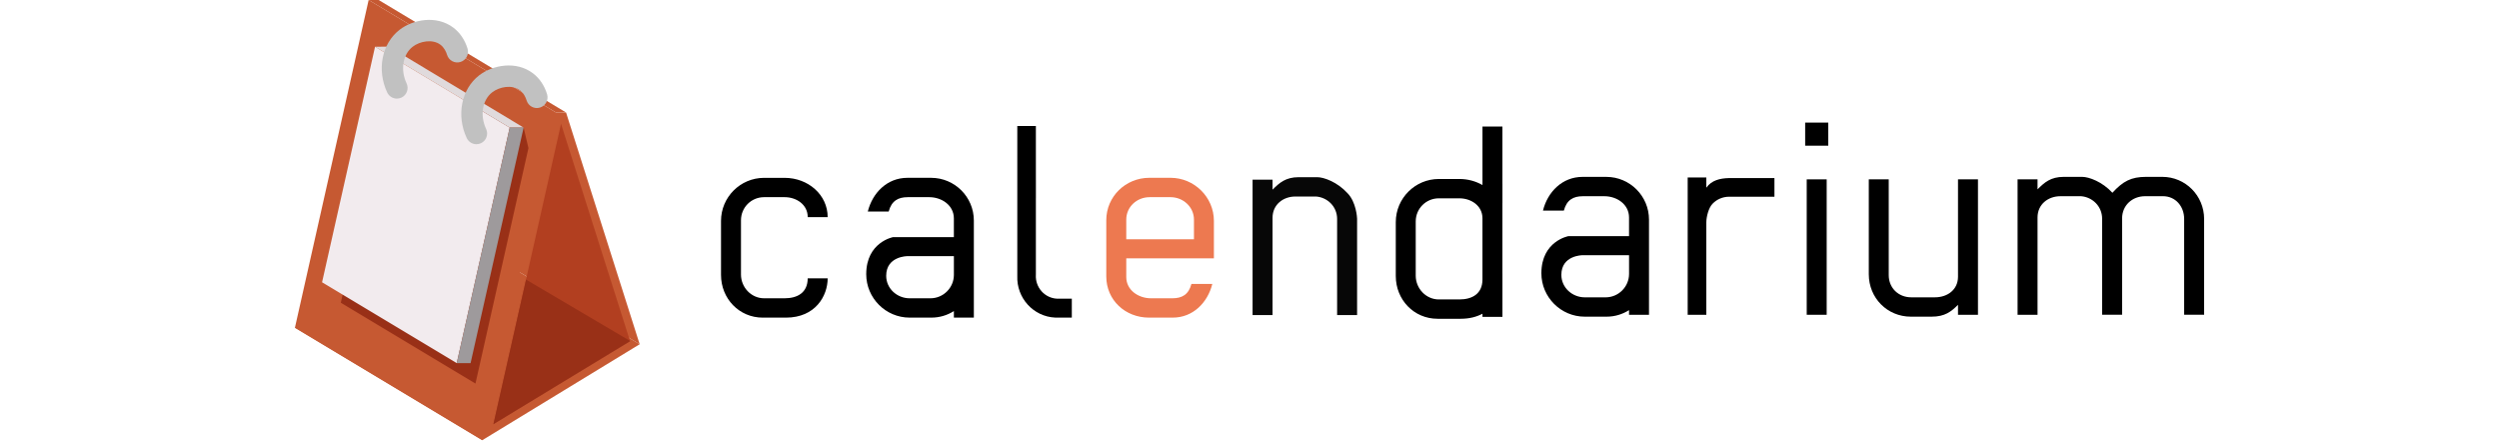
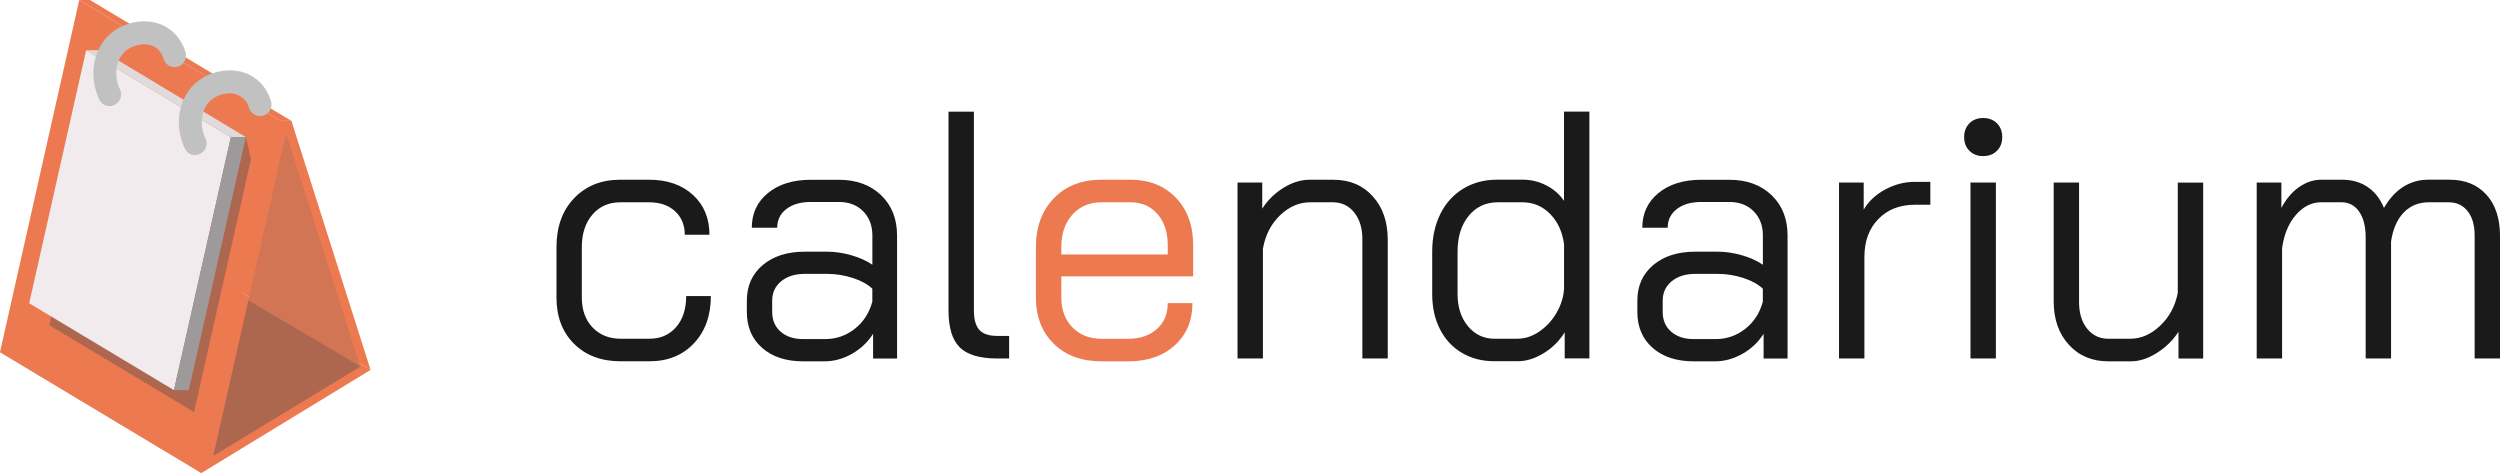
- <svg xmlns="http://www.w3.org/2000/svg" version="1.1" id="Layer_1" x="0px" y="0px" viewBox="0 0 1190.52 209.62" style="enable-background:new 0 0 1190.52 209.62;" xml:space="preserve">
-   <style type="text/css">
- 	.st0{fill:#C65932;}
- 	.st1{fill:#B23F20;}
- 	.st2{fill:#993017;}
- 	.st3{fill:#F2EBEE;}
- 	.st4{fill:#E0DADC;}
- 	.st5{fill:#9E9A9C;}
- 	.st6{fill:#C1C1C1;}
- 	.st7{fill:#ED7950;}
- 	.st8{opacity:0.97;}
- </style>
+ <svg xmlns="http://www.w3.org/2000/svg" id="Layer_1" data-name="Layer 1" viewBox="0 0 874.11 165.38">
+   <defs>
+     <style>
+       .cls-1 {
+         fill: #f2ebee;
+       }
+ 
+       .cls-2 {
+         fill: #ed7950;
+       }
+ 
+       .cls-3 {
+         fill: #d27554;
+       }
+ 
+       .cls-4 {
+         fill: #ad674f;
+       }
+ 
+       .cls-5 {
+         stroke: #9e9a9c;
+         stroke-miterlimit: 10;
+         stroke-width: 3.96px;
+       }
+ 
+       .cls-5, .cls-6 {
+         fill: #9e9a9c;
+       }
+ 
+       .cls-7 {
+         fill: #c1c1c1;
+       }
+ 
+       .cls-8 {
+         fill: #e0dadc;
+       }
+ 
+       .cls-9 {
+         fill: #1a1a1a;
+       }
+     </style>
+   </defs>
  <g>
+     <path class="cls-9" d="m200.73,120.22c-4.11-4.07-6.16-9.47-6.16-16.21v-17.63c0-7.07,2.05-12.76,6.16-17.07,4.11-4.31,9.49-6.47,16.15-6.47h10.11c6.33,0,11.42,1.77,15.28,5.3,3.86,3.53,5.79,8.18,5.79,13.93h-8.63c0-3.37-1.13-6.1-3.39-8.2-2.26-2.1-5.28-3.14-9.06-3.14h-10.11c-4.03,0-7.27,1.44-9.74,4.31-2.47,2.88-3.7,6.66-3.7,11.34v17.63c0,4.36,1.25,7.85,3.76,10.48,2.51,2.63,5.77,3.94,9.8,3.94h10.11c3.86,0,6.96-1.36,9.31-4.07,2.34-2.71,3.51-6.33,3.51-10.85h8.63c0,6.82-1.97,12.33-5.92,16.52s-9.12,6.29-15.53,6.29h-10.11c-6.74,0-12.16-2.03-16.27-6.1Z" />
+     <path class="cls-9" d="m266.49,121.64c-3.57-3.12-5.36-7.31-5.36-12.57v-3.94c0-5.18,1.85-9.33,5.55-12.45,3.7-3.12,8.59-4.68,14.67-4.68h7.89c2.71,0,5.5.41,8.38,1.23,2.88.82,5.34,1.93,7.4,3.33v-10.23c0-3.45-1.07-6.27-3.2-8.44-2.14-2.18-4.97-3.27-8.51-3.27h-9.86c-3.53,0-6.37.82-8.51,2.47-2.14,1.65-3.2,3.82-3.2,6.53h-8.88c0-5.01,1.89-9.06,5.67-12.14,3.78-3.08,8.75-4.62,14.92-4.62h9.86c6.08,0,10.99,1.79,14.73,5.36,3.74,3.57,5.61,8.28,5.61,14.11v43.02h-8.38v-8.63c-1.89,2.96-4.38,5.3-7.46,7.03-3.08,1.73-6.27,2.59-9.55,2.59h-7.4c-6,0-10.79-1.56-14.36-4.68Zm22-3.08c3.86,0,7.31-1.19,10.35-3.57,3.04-2.38,5.09-5.55,6.16-9.49v-4.56c-1.64-1.56-3.92-2.81-6.84-3.76-2.92-.94-5.9-1.42-8.94-1.42h-7.89c-3.37,0-6.1.86-8.2,2.59-2.1,1.73-3.14,3.99-3.14,6.78v3.94c0,2.88.99,5.18,2.96,6.9,1.97,1.73,4.6,2.59,7.89,2.59h7.64Z" />
+     <path class="cls-9" d="m335.58,121.45c-2.63-2.59-3.94-6.88-3.94-12.88V39.05h8.88v69.52c0,3.12.64,5.38,1.91,6.78,1.27,1.4,3.35,2.1,6.22,2.1h4.19v7.89h-4.19c-6.08,0-10.44-1.29-13.07-3.88Z" />
+     <path class="cls-2" d="m368.49,120.22c-4.19-4.07-6.29-9.47-6.29-16.21v-17.63c0-7.07,2.1-12.76,6.29-17.07,4.19-4.31,9.74-6.47,16.64-6.47h10.11c6.57,0,11.87,2.1,15.9,6.29,4.03,4.19,6.04,9.74,6.04,16.64v10.85h-46.1v7.4c0,4.27,1.29,7.75,3.88,10.42,2.59,2.67,5.98,4.01,10.17,4.01h9.37c4.11,0,7.44-1.13,9.98-3.39,2.55-2.26,3.82-5.28,3.82-9.06h8.63c0,6.08-2.06,10.99-6.16,14.73-4.11,3.74-9.53,5.61-16.27,5.61h-9.37c-6.9,0-12.45-2.03-16.64-6.1Zm39.81-31.25v-3.2c0-4.52-1.19-8.15-3.57-10.91-2.38-2.75-5.55-4.13-9.49-4.13h-10.11c-4.19,0-7.58,1.44-10.17,4.31-2.59,2.88-3.88,6.66-3.88,11.34v2.59h37.23Z" />
+     <path class="cls-9" d="m432.71,63.83h8.63v9.12c1.89-2.96,4.35-5.38,7.4-7.27,3.04-1.89,6.08-2.83,9.12-2.83h8.38c5.67,0,10.25,1.93,13.74,5.79,3.49,3.86,5.24,8.92,5.24,15.16v41.54h-8.88v-41.79c0-3.78-.95-6.86-2.84-9.25-1.89-2.38-4.4-3.57-7.52-3.57h-7.89c-3.86,0-7.38,1.52-10.54,4.56-3.16,3.04-5.16,6.95-5.98,11.71v38.33h-8.88v-61.51Z" />
+     <path class="cls-9" d="m511.11,123.36c-3.29-1.97-5.84-4.72-7.64-8.26-1.81-3.53-2.71-7.64-2.71-12.33v-14.79c0-4.93.94-9.31,2.83-13.13,1.89-3.82,4.56-6.78,8.01-8.88,3.45-2.1,7.4-3.14,11.83-3.14h9.12c2.79,0,5.49.66,8.07,1.97,2.59,1.32,4.66,3.12,6.22,5.42v-31.19h8.88v86.28h-8.63v-9.12c-1.89,3.04-4.36,5.49-7.4,7.33-3.04,1.85-6,2.77-8.88,2.77h-8.5c-4.19,0-7.93-.99-11.22-2.96Zm19.48-4.93c2.63,0,5.18-.84,7.64-2.53,2.46-1.68,4.48-3.88,6.04-6.59,1.56-2.71,2.42-5.5,2.59-8.38v-15.53c-.58-4.35-2.2-7.89-4.87-10.6-2.67-2.71-5.9-4.07-9.68-4.07h-8.63c-4.19,0-7.58,1.58-10.17,4.75-2.59,3.16-3.88,7.33-3.88,12.51v14.79c0,4.6,1.21,8.36,3.64,11.28,2.42,2.92,5.53,4.38,9.31,4.38h8.01Z" />
+     <path class="cls-9" d="m577.85,121.64c-3.57-3.12-5.36-7.31-5.36-12.57v-3.94c0-5.18,1.85-9.33,5.55-12.45,3.7-3.12,8.59-4.68,14.67-4.68h7.89c2.71,0,5.5.41,8.38,1.23,2.88.82,5.34,1.93,7.4,3.33v-10.23c0-3.45-1.07-6.27-3.21-8.44-2.14-2.18-4.97-3.27-8.5-3.27h-9.86c-3.53,0-6.37.82-8.51,2.47-2.14,1.65-3.2,3.82-3.2,6.53h-8.88c0-5.01,1.89-9.06,5.67-12.14,3.78-3.08,8.75-4.62,14.92-4.62h9.86c6.08,0,10.99,1.79,14.73,5.36,3.74,3.57,5.61,8.28,5.61,14.11v43.02h-8.38v-8.63c-1.89,2.96-4.38,5.3-7.46,7.03s-6.27,2.59-9.55,2.59h-7.4c-6,0-10.79-1.56-14.36-4.68Zm22-3.08c3.86,0,7.31-1.19,10.35-3.57,3.04-2.38,5.09-5.55,6.16-9.49v-4.56c-1.64-1.56-3.92-2.81-6.84-3.76-2.92-.94-5.9-1.42-8.94-1.42h-7.89c-3.37,0-6.1.86-8.2,2.59s-3.14,3.99-3.14,6.78v3.94c0,2.88.99,5.18,2.96,6.9,1.97,1.73,4.6,2.59,7.89,2.59h7.64Z" />
+     <path class="cls-9" d="m643,63.83h8.63v9.49c1.64-2.88,4.13-5.22,7.46-7.03,3.33-1.81,6.8-2.71,10.42-2.71h5.42v8.01h-5.42c-5.26,0-9.51,1.66-12.76,4.99-3.25,3.33-4.87,7.75-4.87,13.25v35.5h-8.88v-61.51Z" />
+     <path class="cls-9" d="m688.6,52.73c-1.23-1.23-1.85-2.83-1.85-4.81s.62-3.57,1.85-4.81c1.23-1.23,2.83-1.85,4.81-1.85s3.57.62,4.81,1.85c1.23,1.23,1.85,2.83,1.85,4.81s-.62,3.57-1.85,4.81c-1.23,1.23-2.83,1.85-4.81,1.85s-3.58-.62-4.81-1.85Zm.37,11.09h8.88v61.51h-8.88v-61.51Z" />
+     <path class="cls-9" d="m723.36,120.53c-3.53-3.86-5.3-8.92-5.3-15.16v-41.54h8.87v41.79c0,3.86.94,6.96,2.84,9.31,1.89,2.34,4.35,3.51,7.4,3.51h7.64c3.78,0,7.27-1.52,10.48-4.56,3.21-3.04,5.26-6.86,6.16-11.46v-38.58h8.88v61.51h-8.63v-9.37c-1.89,2.96-4.4,5.42-7.52,7.4-3.12,1.97-6.16,2.96-9.12,2.96h-7.89c-5.67,0-10.27-1.93-13.81-5.79Z" />
+     <path class="cls-9" d="m869.37,68.08c3.16,3.49,4.75,8.32,4.75,14.48v42.77h-8.88v-43.02c0-3.61-.82-6.45-2.47-8.5-1.64-2.05-3.82-3.08-6.53-3.08h-7.03c-3.53,0-6.45,1.19-8.75,3.57-2.3,2.38-3.78,5.75-4.44,10.11v40.92h-8.88v-42.28c0-3.86-.76-6.88-2.28-9.06-1.52-2.18-3.6-3.27-6.22-3.27h-7.03c-3.37,0-6.33,1.48-8.88,4.44-2.55,2.96-4.15,6.82-4.81,11.59v38.58h-8.88v-61.51h8.63v8.88c1.64-3.12,3.7-5.55,6.16-7.27,2.47-1.73,5.05-2.59,7.77-2.59h7.27c3.45,0,6.43.84,8.94,2.53,2.5,1.69,4.42,4.13,5.73,7.33,1.89-3.29,4.15-5.75,6.78-7.4,2.63-1.64,5.5-2.47,8.63-2.47h7.52c5.42,0,9.72,1.75,12.88,5.24Z" />
+   </g>
+   <g>
+     <path class="cls-2" d="m0,123.12c23.47,14.09,46.95,28.17,70.42,42.26,19.72-12.02,39.43-24.03,59.15-36.05-23.47-14.09-46.95-28.17-70.42-42.26-19.72,12.02-39.43,24.03-59.15,36.05Z" />
+     <path class="cls-2" d="m101.9,42.27c9.22,29.02,18.45,58.04,27.67,87.06-23.48-14.09-46.95-28.17-70.43-42.26,12.99-14.93,25.97-29.86,38.96-44.8,1.27,0,2.53,0,3.8,0Z" />
+     <path class="cls-2" d="m27.71,0c23.47,14.09,46.95,28.18,70.42,42.27,1.25,0,2.51,0,3.76-.01C78.42,28.17,54.94,14.09,31.46,0c-1.25,0-2.5,0-3.76,0Z" />
+     <path class="cls-3" d="m100.01,46.51c8.62,27.14,17.25,54.27,25.87,81.41-17.07,10.43-34.15,20.86-51.22,31.28,8.45-37.56,16.9-75.13,25.35-112.69Z" />
+     <path class="cls-4" d="m74.58,159.4c17.16-10.42,34.33-20.84,51.49-31.26-13.07-7.7-26.14-15.41-39.21-23.12-4.1,18.12-8.19,36.25-12.29,54.37Z" />
+     <path class="cls-2" d="m98.13,42.27c-9.24,41.03-18.47,82.07-27.71,123.1-23.47-14.09-46.95-28.17-70.42-42.26C9.24,82.08,18.47,41.04,27.71,0c23.47,14.09,46.95,28.18,70.42,42.27Z" />
    <g>
-       <path class="st0" d="M140.5,156.06c29.76,17.85,59.51,35.71,89.27,53.56c24.99-15.23,49.98-30.46,74.97-45.69    c-29.76-17.85-59.51-35.71-89.27-53.56C190.48,125.6,165.49,140.83,140.5,156.06z" />
-       <path class="st0" d="M269.67,53.58c11.69,36.79,23.38,73.57,35.07,110.36c-29.76-17.86-59.52-35.71-89.27-53.57    c16.46-18.93,32.92-37.86,49.39-56.78C266.46,53.59,268.06,53.58,269.67,53.58z" />
-       <path class="st0" d="M175.62,0c29.76,17.86,59.51,35.72,89.27,53.58c1.59,0,3.18-0.01,4.77-0.01    C239.9,35.71,210.14,17.86,180.38,0C178.79,0,177.21,0,175.62,0z" />
-       <path class="st1" d="M267.27,58.96c10.93,34.4,21.86,68.79,32.79,103.19c-21.64,13.22-43.28,26.44-64.92,39.66    C245.85,154.19,256.56,106.57,267.27,58.96z" />
-       <path class="st2" d="M235.03,202.05c21.76-13.21,43.51-26.42,65.27-39.62c-16.57-9.77-33.13-19.53-49.7-29.3    C245.41,156.1,240.22,179.08,235.03,202.05z" />
-       <path class="st0" d="M264.89,53.58c-11.71,52.01-23.41,104.03-35.12,156.04c-29.76-17.85-59.51-35.71-89.27-53.56    C152.2,104.04,163.91,52.02,175.62,0C205.37,17.86,235.13,35.72,264.89,53.58z" />
-       <path class="st2" d="M251.75,70.51c-8.41,37.38-16.83,74.76-25.24,112.14c-21.38-12.83-42.77-25.66-64.15-38.49    c8.41-37.38,16.83-74.77,25.24-112.15c20.62,9.58,41.23,19.17,61.85,28.75C250.22,64.01,250.99,67.26,251.75,70.51z" />
-       <path class="st3" d="M242.82,60.77c-8.41,37.38-16.83,74.76-25.24,112.14c-21.38-12.83-42.77-25.66-64.15-38.49    c8.41-37.38,16.83-74.77,25.24-112.15C200.06,35.1,221.44,47.94,242.82,60.77z" />
-       <path class="st4" d="M178.67,22.27c21.38,12.83,42.77,25.67,64.15,38.5c2.21,0,4.42-0.01,6.63-0.02    c-21.39-12.85-42.78-25.7-64.17-38.55C183.08,22.23,180.88,22.25,178.67,22.27z" />
-       <path class="st5" d="M249.45,60.76c-2.21,0.01-4.42,0.01-6.63,0.02c-8.41,37.38-16.83,74.76-25.24,112.14c2.2,0,4.4,0,6.6,0    C232.6,135.53,241.03,98.14,249.45,60.76z" />
-       <path class="st5" d="M224.6,63.07c0,1.63,0.91,2.95,2.03,2.95s2.03-1.32,2.03-2.95c0-1.63-0.91-2.95-2.03-2.95    S224.6,61.44,224.6,63.07z" />
-       <path class="st5" d="M226.63,67.99c-2.25,0-4.01-2.16-4.01-4.93c0-2.76,1.76-4.93,4.01-4.93s4.01,2.16,4.01,4.93    C230.63,65.83,228.87,67.99,226.63,67.99z M226.63,62.61c-0.03,0.13-0.05,0.29-0.05,0.46s0.02,0.33,0.05,0.46    c0.03-0.13,0.05-0.29,0.05-0.46S226.66,62.74,226.63,62.61z" />
-       <ellipse class="st5" cx="188.77" cy="41.42" rx="2.03" ry="2.95" />
-       <path class="st5" d="M188.77,46.35c-2.25,0-4.01-2.16-4.01-4.93s1.76-4.93,4.01-4.93s4.01,2.16,4.01,4.93    S191.02,46.35,188.77,46.35z M188.77,40.96c-0.03,0.13-0.05,0.29-0.05,0.46s0.02,0.33,0.05,0.46c0.03-0.13,0.05-0.29,0.05-0.46    S188.8,41.09,188.77,40.96z" />
-       <path class="st6" d="M226.97,68.67c-1.91,0-3.75-1.08-4.62-2.93c-5.05-10.74-2.57-23.29,5.88-29.83    c6.45-4.99,17.61-7.06,25.6-1.06c3.18,2.39,5.53,5.86,6.8,10.02c0.82,2.69-0.71,5.54-3.4,6.36c-2.7,0.82-5.54-0.71-6.36-3.4    c-0.44-1.45-1.34-3.47-3.16-4.83c-3.76-2.82-9.79-1.69-13.23,0.97c-4.71,3.65-5.93,10.98-2.9,17.44c1.2,2.55,0.1,5.58-2.45,6.78    C228.43,68.52,227.69,68.67,226.97,68.67z" />
-       <path class="st6" d="M189.08,46.96c-1.91,0-3.75-1.08-4.62-2.93c-5.05-10.74-2.57-23.29,5.88-29.83    c6.45-4.99,17.61-7.06,25.6-1.06c3.18,2.39,5.53,5.86,6.8,10.02c0.82,2.69-0.71,5.54-3.4,6.36c-2.7,0.82-5.54-0.71-6.36-3.4    c-0.44-1.45-1.35-3.46-3.16-4.83c-3.76-2.82-9.79-1.69-13.23,0.97c-4.71,3.65-5.93,10.98-2.9,17.44c1.2,2.55,0.1,5.58-2.45,6.78    C190.55,46.8,189.81,46.96,189.08,46.96z" />
+       <path class="cls-4" d="m87.77,55.62c-6.64,29.49-13.27,58.98-19.91,88.47-16.87-10.12-33.74-20.24-50.61-30.37,6.64-29.49,13.28-58.99,19.91-88.48,16.26,7.56,32.53,15.12,48.79,22.68.61,2.56,1.21,5.13,1.82,7.69Z" />
+       <path class="cls-1" d="m80.73,47.94c-6.64,29.49-13.28,58.98-19.91,88.47-16.87-10.12-33.74-20.24-50.61-30.37,6.64-29.49,13.28-58.99,19.91-88.48,16.87,10.13,33.74,20.25,50.61,30.38Z" />
+       <path class="cls-8" d="m30.12,17.57c16.87,10.13,33.74,20.25,50.61,30.38,1.74,0,3.48,0,5.23-.01-16.87-10.14-33.75-20.27-50.62-30.41-1.74.02-3.48.03-5.22.05Z" />
+       <path class="cls-6" d="m85.95,47.93c-1.74,0-3.48,0-5.23.01-6.64,29.49-13.28,58.98-19.91,88.47h5.2c6.65-29.49,13.29-58.99,19.94-88.48Z" />
    </g>
    <g>
-       <g>
-         <path d="M384.8,103.4c0-5.95-5.35-9.51-10.99-9.51H364c-6.1,0-11,4.91-11,11v25.85c0,6.1,4.9,11.3,11,11.3h9.8     c6.09,0,10.99-2.68,10.99-9.51h9.51c0,8.32-5.79,18.73-19.91,18.73H363.4c-11.29,0-19.91-9.07-19.91-20.36v-25.7     c0-11.3,9.21-20.51,20.51-20.51h9.8c11.14,0,20.5,8.02,20.5,18.72H384.8z" />
-       </g>
-       <g>
-         <path class="st7" d="M536.55,123.02v8.91c0,6.24,5.8,10.11,11.74,10.11h10.25c4.61,0,7.73-1.78,9.06-6.84h9.95     c-2.22,8.91-9.21,16.05-18.86,16.05h-11.3c-11.3,0-20.36-8.32-20.36-19.62v-26.75c0-11.29,9.22-20.21,20.51-20.21h10.1     c11.3,0,20.66,9.21,20.66,20.51v17.83H536.55z M568.8,104.59c0-6.09-5.2-10.7-11.15-10.7h-9.95c-6.1,0-11.15,4.61-11.15,10.7     v9.36h32.25V104.59z" />
-       </g>
-       <g>
-         <path d="M859.98,58.38h11v11h-11V58.38z M860.72,85.41h9.51v64.49h-9.51V85.41z" />
-       </g>
-       <g>
-         <path d="M899.79,85.41v45.62c0,6.09,4.62,10.55,10.71,10.55h11.29c5.95,0,11-3.57,11-9.81V85.41h9.51v64.49h-9.51v-4.75     c-3.27,3.27-6.24,5.65-12.63,5.65h-9.81c-11.29,0-20.06-8.92-20.06-20.21V85.41H899.79z" />
-       </g>
-       <path d="M991.48,93.44h-9.95c-5.8,0-10.85,3.86-10.85,10.11v46.36h-9.51V85.41h9.51v4.76c3.27-3.27,6.24-5.95,12.49-5.95h8.77    c3.27,0,9.66,2.38,14.41,7.58c5.05-5.5,8.91-7.58,16.05-7.58h7.72c11,0,19.92,8.92,19.92,20.06v45.61h-9.51v-45.61    c0-6.09-4.16-10.85-10.1-10.85h-8.47c-6.25,0-10.99,4.46-10.99,10.55v45.91h-9.52v-45.76C1001.43,98.2,996.82,93.89,991.48,93.44" />
-       <g>
-         <path d="M823.64,84.8c-4.29,0.1-8.27,1.08-10.75,4.58v-4.87h-8.88v65.39h8.88v-28.2l0-8.6v-7.23c0.02-2.69,1.1-6.99,3.01-8.89     c2.03-2.09,4.82-3.28,7.74-3.3h21.7V84.8H823.64z" />
-       </g>
-       <g>
-         <path class="st8" d="M641.91,91.95c-4.75-5.2-11.15-7.58-14.41-7.58h-8.77c-6.24,0-9.21,2.67-12.49,5.95v-4.76h-9.51v64.49h9.51     v-46.36c0-6.24,5.05-10.11,10.85-10.11h9.95c5.35,0.45,9.96,4.76,9.96,10.7v45.76h9.52v-45.91     C646.52,103.73,646.12,96.16,641.91,91.95z" />
-       </g>
-       <path d="M503.54,142.23c-5.86-0.3-10.36-5.35-10.06-11.27c0-0.06,0.01-0.12,0.01-0.18V94.43h0.01V85.7h-0.01V60.01h-8.85v25.98h0    v8.73h0v36.64c-0.43,10.54,7.68,19.44,18.1,19.88c0.26,0.01,0.53,0.02,0.79,0.02h7.08v-9.02H503.54z" />
-       <path d="M443.58,84.68h-11.3c-9.65,0-16.64,7.14-18.86,16.05h9.95c1.34-5.05,4.46-6.84,9.06-6.84l10.25,0    c5.95,0,11.74,3.86,11.74,10.11v8.91H425.5c0,0-12.83,2.35-12.83,17.68c0,11.36,9.3,20.66,20.66,20.66h10.4    c3.93,0,7.59-1.15,10.7-3.11v3.11h9.51v-20.21v-3.05v-22.96C463.94,93.79,454.82,84.68,443.58,84.68z M454.43,130.89    c0,6.13-5.02,11.15-11.15,11.15h-9.95c-5.95,0-11.15-4.61-11.15-10.7c0-9.36,10.05-9.36,10.05-9.36h-10.05v0h32.25v6.02V130.89z" />
-       <path d="M715.76,96.63v-9.22h-0.01V60.27h-9.5v27.44h0v0.41c-3.2-1.83-6.97-2.89-10.99-2.89h-9.8c-11.29,0-20.51,9.21-20.51,20.51    v25.7c0,11.29,8.62,20.36,19.91,20.36h10.99c4.17,0,7.61-0.91,10.4-2.41v1.51h9.51v-20.7h-0.01v-26.25h0.01    c0-0.08-0.01-0.16-0.01-0.23v-7.09H715.76z M706.24,133.19c-0.05,6.75-4.93,9.4-10.99,9.4h-9.8c-6.1,0-11-5.2-11-11.3v-25.85    c0-6.09,4.9-11,11-11h9.8c5.62,0,10.94,3.53,10.99,9.42v26.34V133.19z" />
-       <path d="M765.23,84.23h-11.3c-9.65,0-16.64,7.14-18.86,16.05h9.95c1.34-5.05,4.46-6.84,9.06-6.84l10.25,0    c5.95,0,11.74,3.86,11.74,10.11v8.91h-28.93c0,0-12.83,2.35-12.83,17.68c0,11.36,9.3,20.66,20.66,20.66h10.4    c3.93,0,7.59-1.15,10.7-3.11v2.21h9.51v-19.31v-3.95v-22.06C785.58,93.35,776.47,84.23,765.23,84.23z M776.08,130.44    c0,6.13-5.02,11.15-11.15,11.15h-9.95c-5.95,0-11.15-4.61-11.15-10.7c0-9.36,10.05-9.36,10.05-9.36h-10.05v0h32.25v5.12V130.44z" />
+       <ellipse class="cls-5" cx="67.95" cy="49.75" rx="1.6" ry="2.33" />
+       <ellipse class="cls-5" cx="38.09" cy="32.68" rx="1.6" ry="2.33" />
    </g>
+     <path class="cls-7" d="m68.22,54.18c-1.51,0-2.96-.85-3.64-2.31-3.98-8.47-2.03-18.37,4.64-23.54,5.09-3.94,13.89-5.57,20.19-.83,2.51,1.89,4.37,4.62,5.36,7.91.64,2.13-.56,4.37-2.68,5.01-2.13.64-4.37-.56-5.01-2.68-.35-1.14-1.06-2.73-2.5-3.81-2.96-2.23-7.73-1.34-10.44.76-3.72,2.88-4.68,8.66-2.28,13.76.94,2.01.08,4.41-1.93,5.35-.55.26-1.13.38-1.71.38Z" />
+     <path class="cls-7" d="m38.33,37.05c-1.51,0-2.96-.85-3.64-2.31-3.98-8.47-2.03-18.37,4.64-23.54,5.09-3.94,13.89-5.57,20.19-.83,2.51,1.89,4.37,4.62,5.36,7.91.64,2.13-.56,4.37-2.68,5.01-2.13.64-4.37-.56-5.01-2.68-.35-1.14-1.06-2.73-2.5-3.81-2.96-2.23-7.73-1.34-10.44.76-3.72,2.88-4.68,8.66-2.28,13.76.94,2.01.08,4.41-1.93,5.35-.55.26-1.13.38-1.71.38Z" />
  </g>
</svg>
